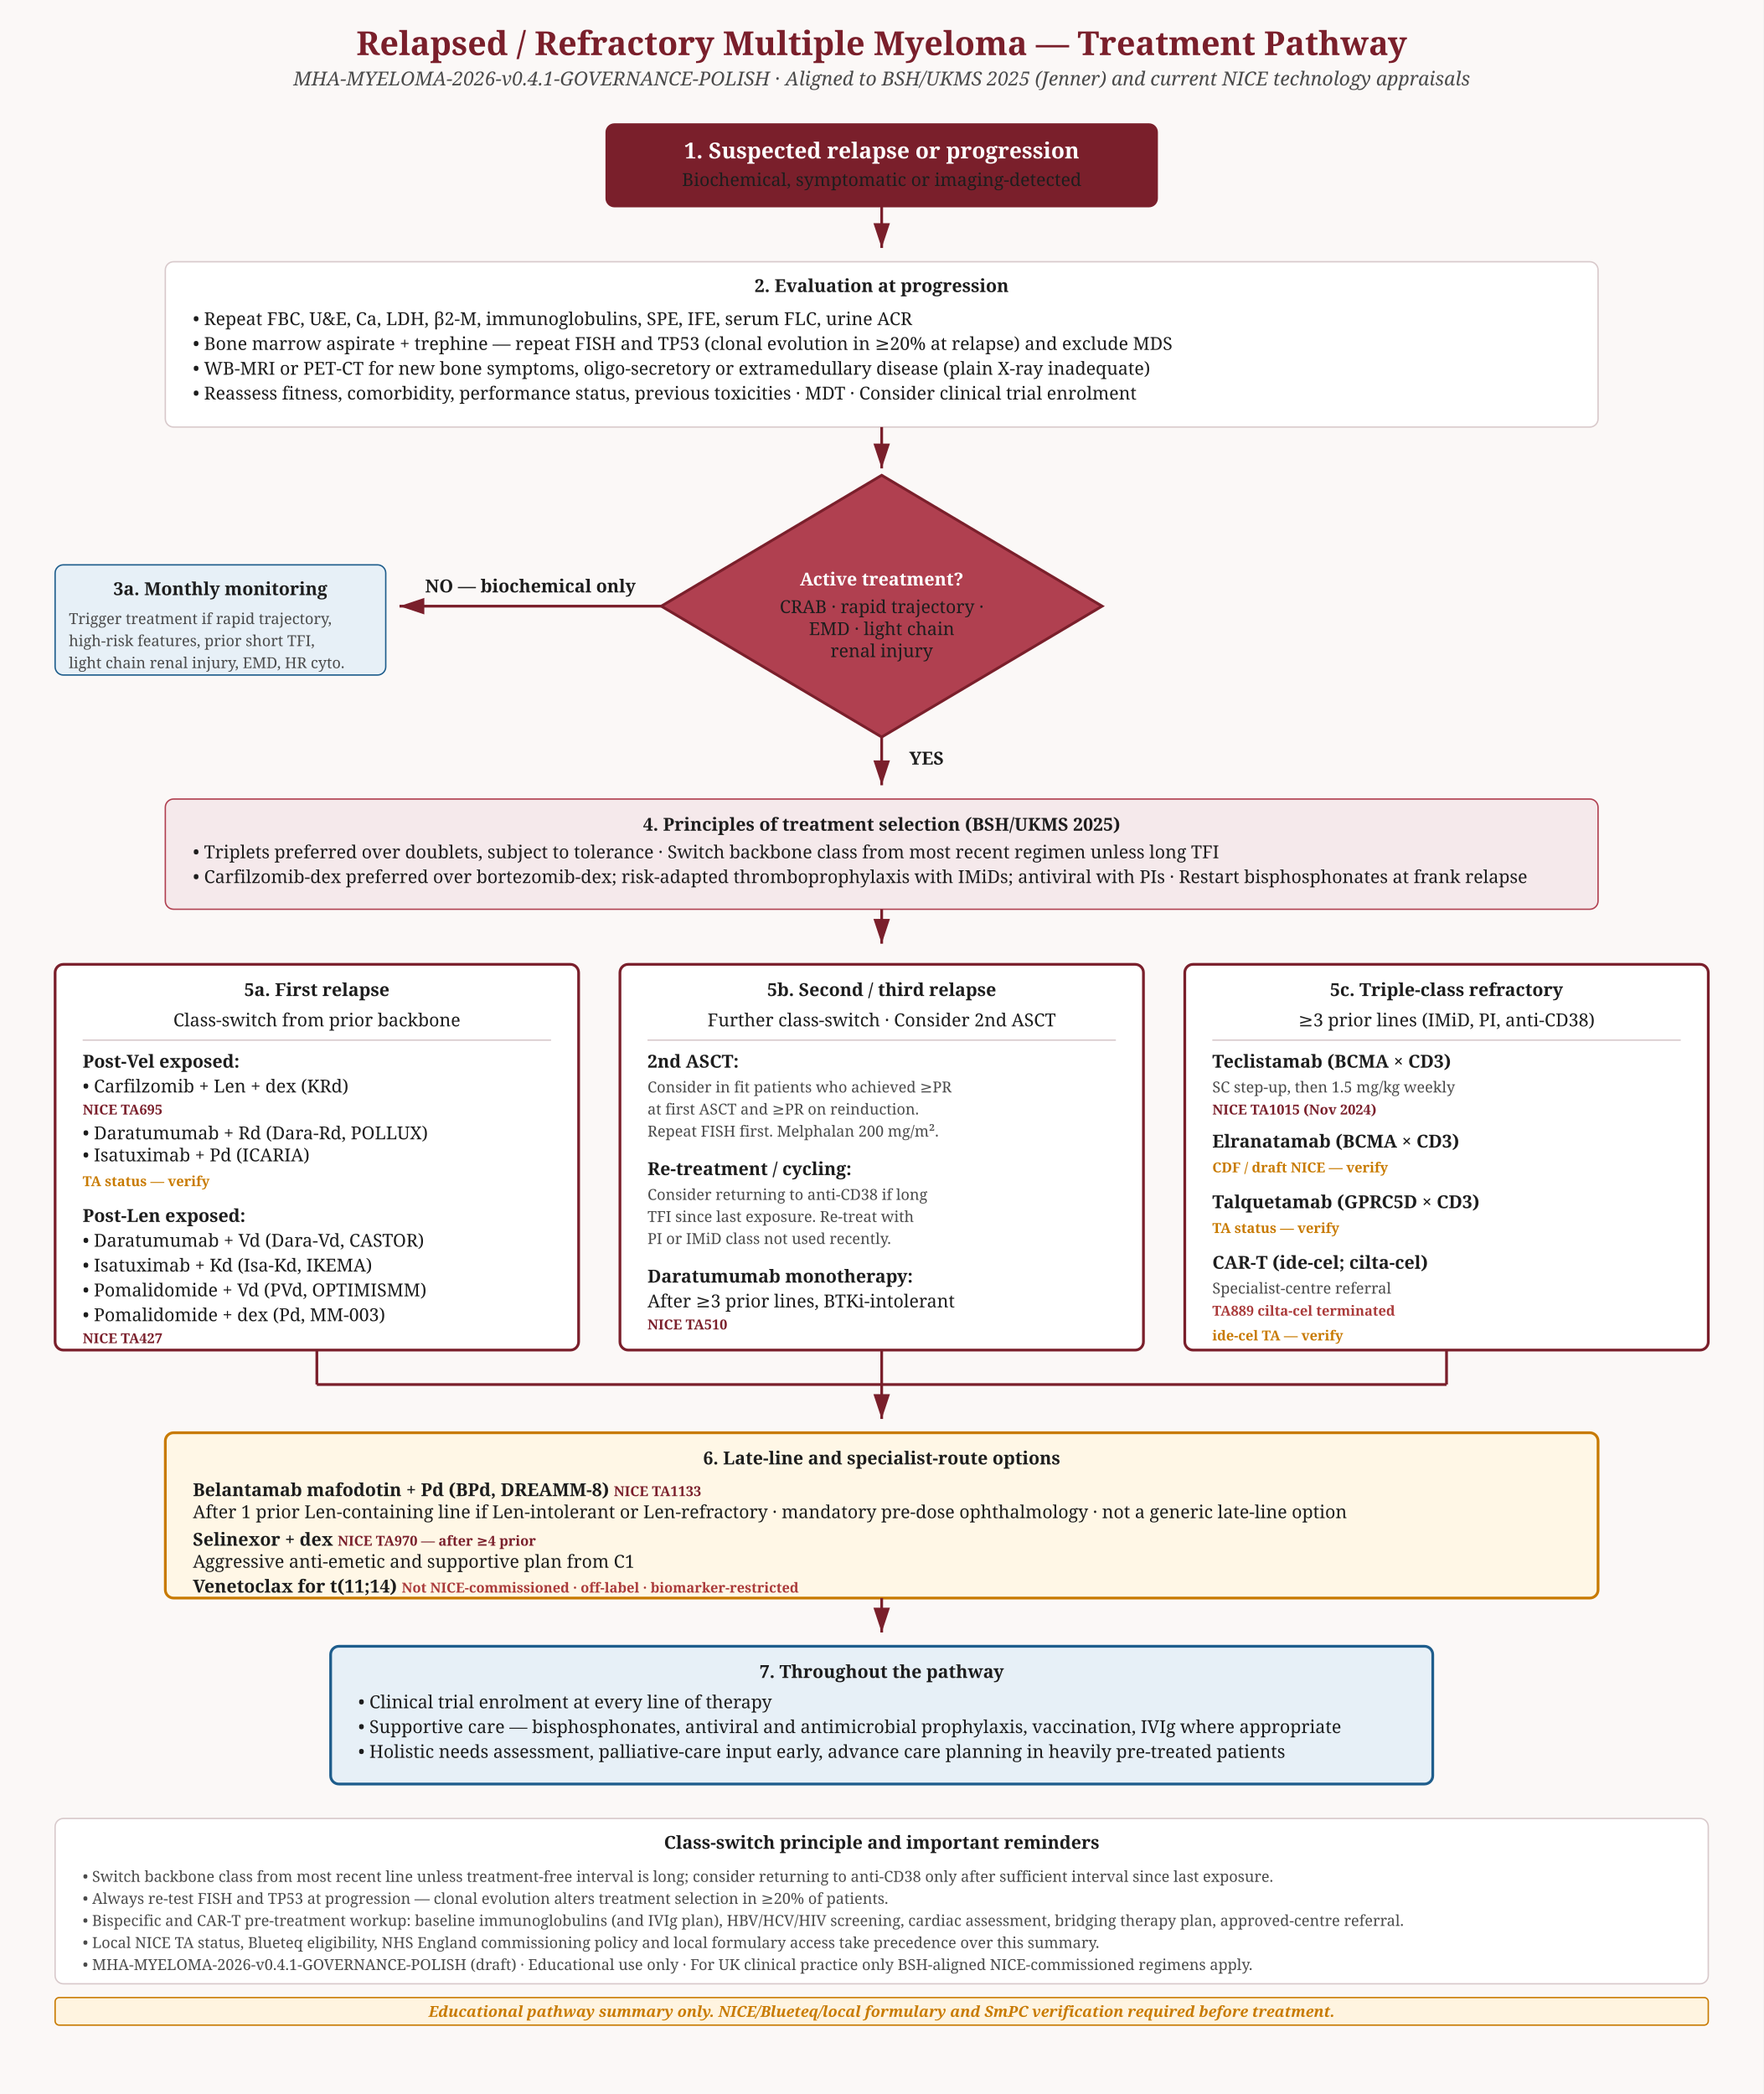
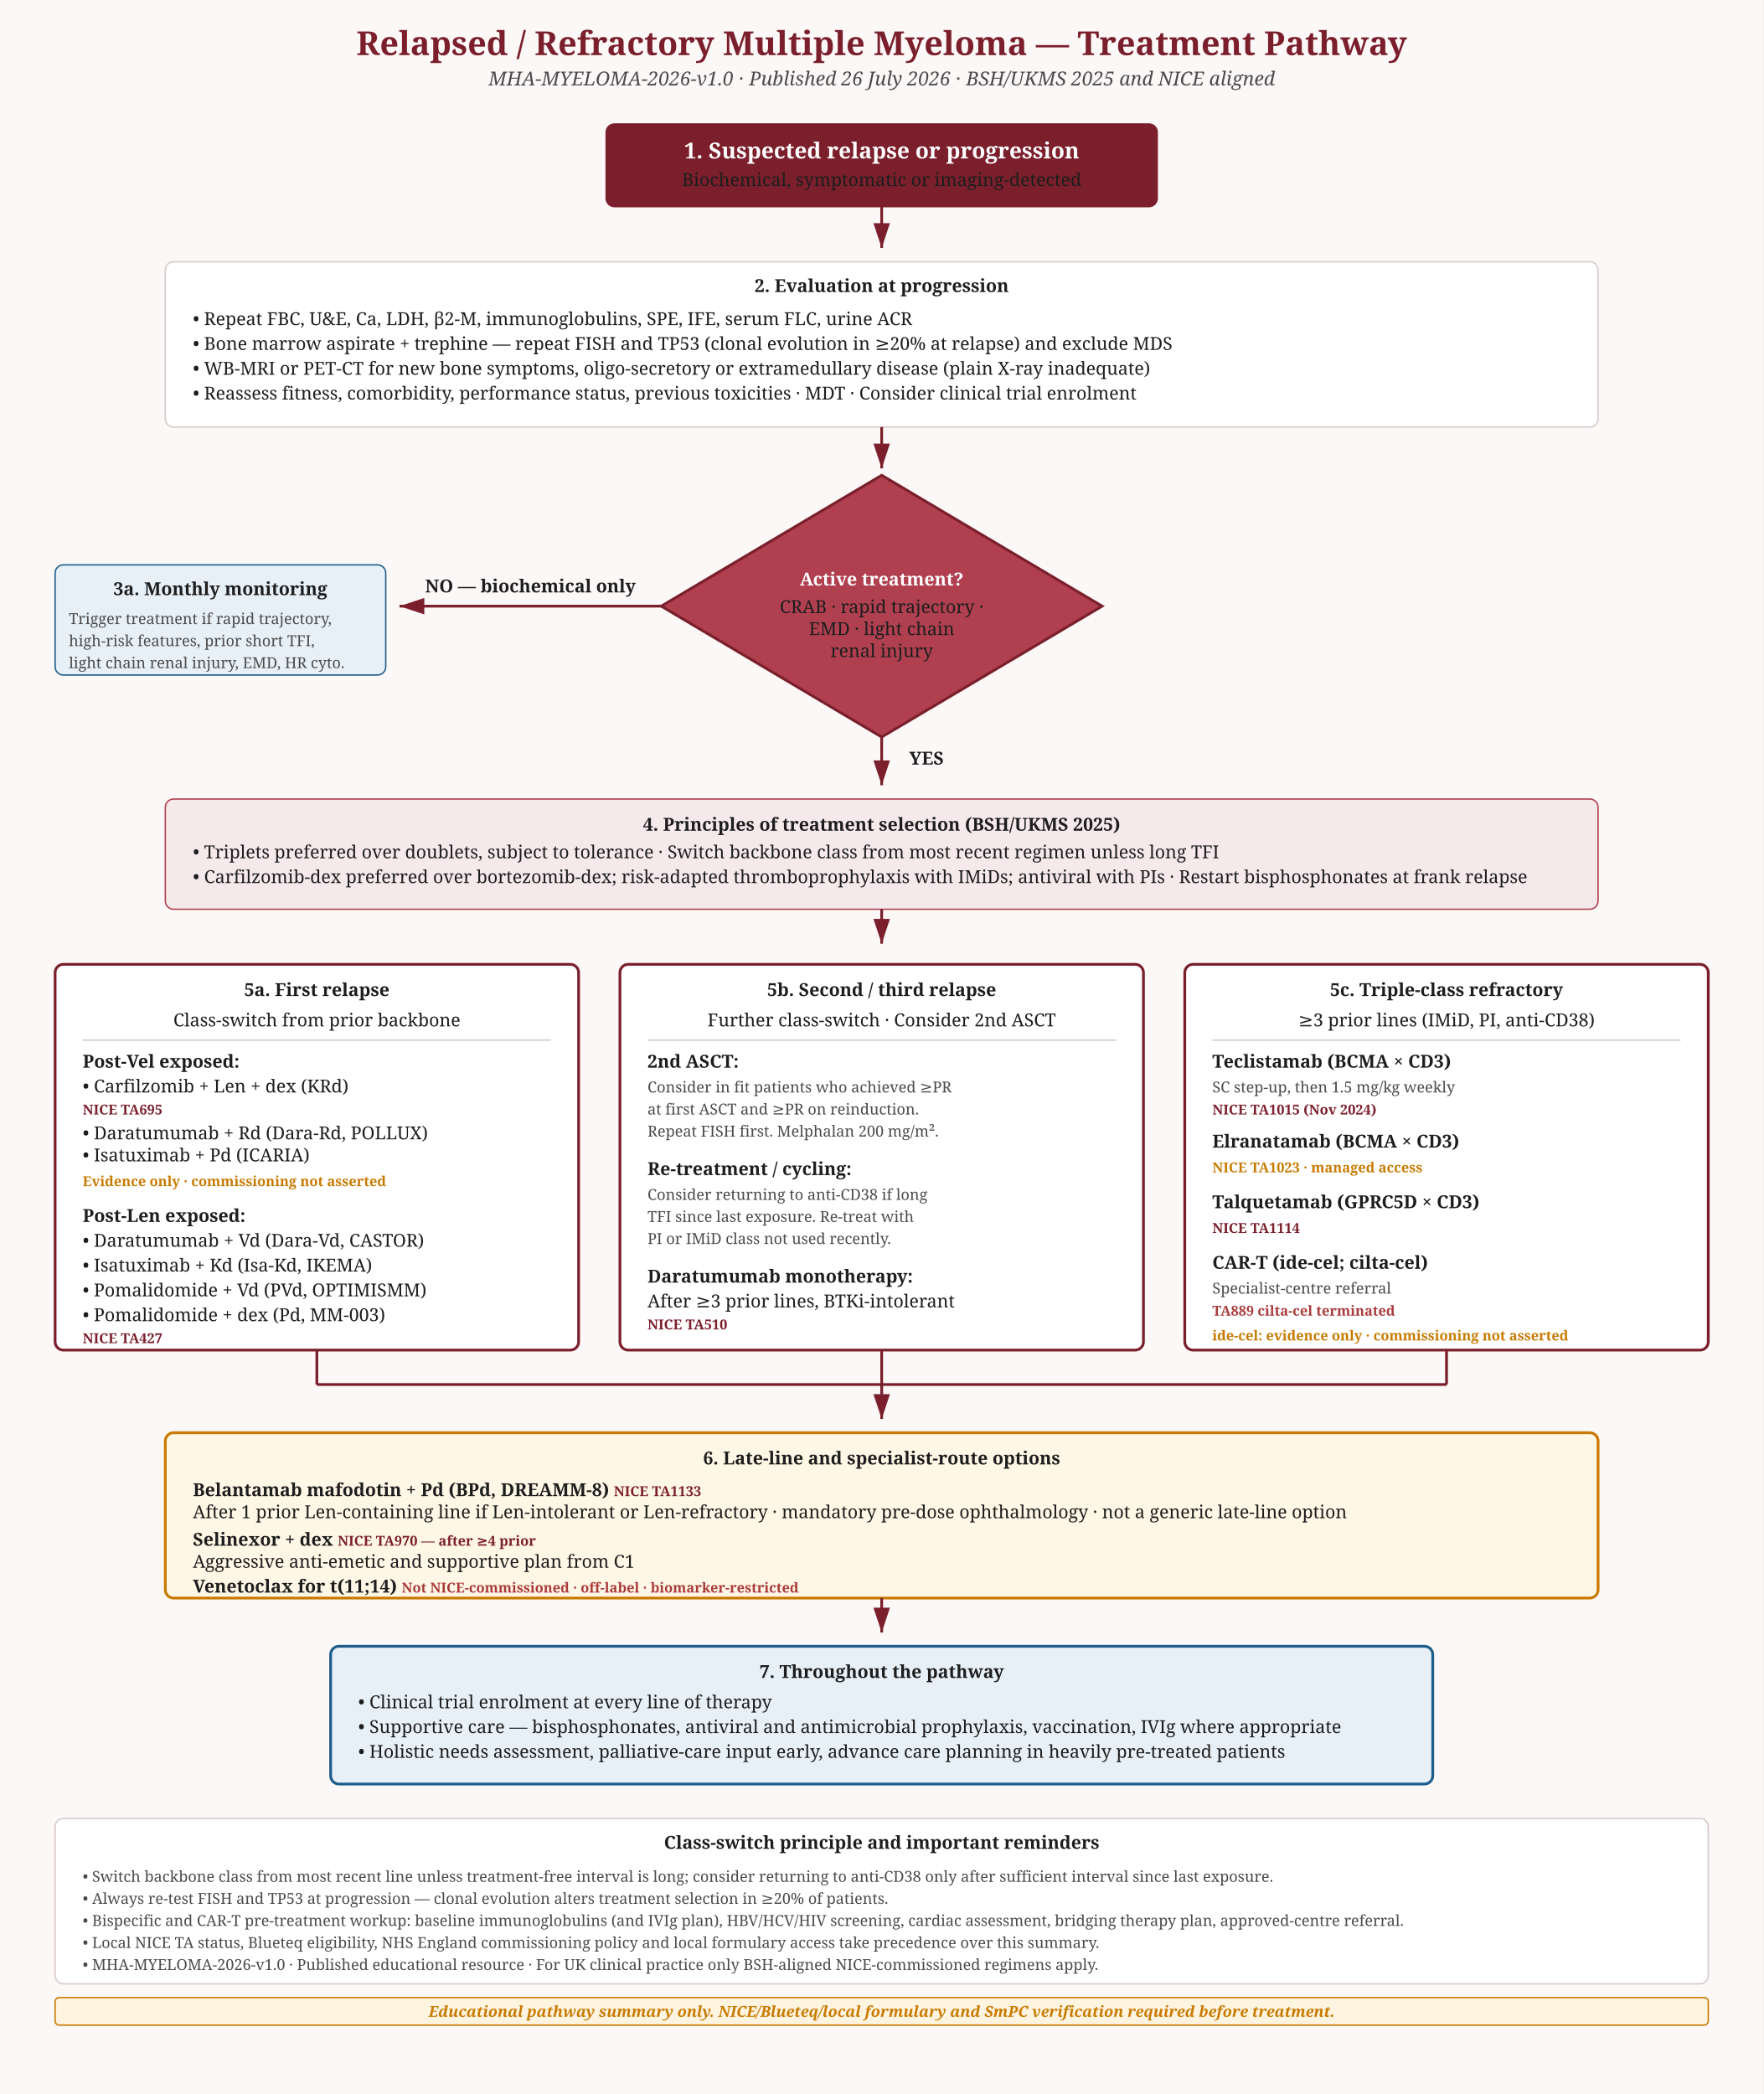
<svg xmlns="http://www.w3.org/2000/svg" viewBox="0 0 1280 1520" font-family="Georgia, serif">
  <defs>
    <marker id="arrow2" markerWidth="10" markerHeight="10" refX="9" refY="3" orient="auto" markerUnits="strokeWidth">
      <path d="M0,0 L0,6 L9,3 z" fill="#7a1f2b" />
    </marker>
  </defs>
  <style>
.title { font-size: 24px; font-weight: bold; fill: #7a1f2b; }
.subtitle { font-size: 14px; fill: #4a4a4a; font-style: italic; }
.section-header { font-size: 16px; font-weight: bold; fill: #fff; }
.box-text { font-size: 13px; fill: #1d1d1d; }
.box-text-bold { font-size: 13px; font-weight: bold; fill: #1d1d1d; }
.box-text-small { font-size: 11px; fill: #4a4a4a; }
.decision-text { font-size: 13px; font-weight: bold; fill: #fff; text-anchor: middle; }
.ta-chip { font-size: 10px; font-weight: bold; fill: #7a1f2b; }
.ta-chip-warn { font-size: 10px; font-weight: bold; fill: #c87a00; }
.ta-chip-off { font-size: 10px; font-weight: bold; fill: #aa3a3a; }
</style>
  <rect width="1280" height="1520" fill="#fbf8f7" />
  <text x="640" y="40" class="title" text-anchor="middle">Relapsed / Refractory Multiple Myeloma — Treatment Pathway</text>
-   <text x="640" y="62" class="subtitle" text-anchor="middle">MHA-MYELOMA-2026-v0.4.1-GOVERNANCE-POLISH · Aligned to BSH/UKMS 2025 (Jenner) and current NICE technology appraisals</text>
+   <text x="640" y="62" class="subtitle" text-anchor="middle">MHA-MYELOMA-2026-v1.0 · Published 26 July 2026 · BSH/UKMS 2025 and NICE aligned</text>
  <rect x="440" y="90" width="400" height="60" rx="6" fill="#7a1f2b" stroke="#7a1f2b" />
  <text x="640" y="115" class="section-header" text-anchor="middle">1. Suspected relapse or progression</text>
  <text x="640" y="135" class="box-text" fill="#fff" text-anchor="middle">Biochemical, symptomatic or imaging-detected</text>
  <line x1="640" y1="150" x2="640" y2="180" stroke="#7a1f2b" stroke-width="2" marker-end="url(#arrow2)" />
  <rect x="120" y="190" width="1040" height="120" rx="6" fill="#fff" stroke="#d8c9cb" stroke-width="1" />
  <text x="640" y="212" class="box-text-bold" text-anchor="middle">2. Evaluation at progression</text>
  <text x="140" y="236" class="box-text">• Repeat FBC, U&amp;E, Ca, LDH, β2-M, immunoglobulins, SPE, IFE, serum FLC, urine ACR</text>
  <text x="140" y="254" class="box-text">• Bone marrow aspirate + trephine — repeat FISH and TP53 (clonal evolution in ≥20% at relapse) and exclude MDS</text>
  <text x="140" y="272" class="box-text">• WB-MRI or PET-CT for new bone symptoms, oligo-secretory or extramedullary disease (plain X-ray inadequate)</text>
  <text x="140" y="290" class="box-text">• Reassess fitness, comorbidity, performance status, previous toxicities · MDT · Consider clinical trial enrolment</text>
  <line x1="640" y1="310" x2="640" y2="340" stroke="#7a1f2b" stroke-width="2" marker-end="url(#arrow2)" />
  <polygon points="640,345 800,440 640,535 480,440" fill="#b04050" stroke="#7a1f2b" stroke-width="2" />
  <text x="640" y="425" class="decision-text">Active treatment?</text>
  <text x="640" y="445" class="box-text" fill="#fff" text-anchor="middle">CRAB · rapid trajectory ·</text>
  <text x="640" y="461" class="box-text" fill="#fff" text-anchor="middle">EMD · light chain</text>
  <text x="640" y="477" class="box-text" fill="#fff" text-anchor="middle">renal injury</text>
  <line x1="480" y1="440" x2="290" y2="440" stroke="#7a1f2b" stroke-width="2" marker-end="url(#arrow2)" />
  <text x="385" y="430" class="box-text-bold" text-anchor="middle" fill="#7a1f2b">NO — biochemical only</text>
  <line x1="640" y1="535" x2="640" y2="570" stroke="#7a1f2b" stroke-width="2" marker-end="url(#arrow2)" />
  <text x="660" y="555" class="box-text-bold" fill="#7a1f2b">YES</text>
  <rect x="40" y="410" width="240" height="80" rx="6" fill="#e7f0f7" stroke="#1e5d8c" stroke-width="1" />
  <text x="160" y="432" class="box-text-bold" text-anchor="middle">3a. Monthly monitoring</text>
  <text x="50" y="453" class="box-text-small">Trigger treatment if rapid trajectory,</text>
  <text x="50" y="469" class="box-text-small">high-risk features, prior short TFI,</text>
  <text x="50" y="485" class="box-text-small">light chain renal injury, EMD, HR cyto.</text>
  <rect x="120" y="580" width="1040" height="80" rx="6" fill="#f5e9eb" stroke="#b04050" />
  <text x="640" y="603" class="box-text-bold" text-anchor="middle">4. Principles of treatment selection (BSH/UKMS 2025)</text>
  <text x="140" y="623" class="box-text">• Triplets preferred over doublets, subject to tolerance · Switch backbone class from most recent regimen unless long TFI</text>
  <text x="140" y="641" class="box-text">• Carfilzomib-dex preferred over bortezomib-dex; risk-adapted thromboprophylaxis with IMiDs; antiviral with PIs · Restart bisphosphonates at frank relapse</text>
  <line x1="640" y1="660" x2="640" y2="685" stroke="#7a1f2b" stroke-width="2" marker-end="url(#arrow2)" />
  <rect x="40" y="700" width="380" height="280" rx="6" fill="#fff" stroke="#7a1f2b" stroke-width="2" />
  <text x="230" y="723" class="box-text-bold" text-anchor="middle">5a. First relapse</text>
  <text x="230" y="745" class="box-text" text-anchor="middle">Class-switch from prior backbone</text>
  <line x1="60" y1="755" x2="400" y2="755" stroke="#d8c9cb" />
  <text x="60" y="775" class="box-text-bold">Post-Vel exposed:</text>
  <text x="60" y="793" class="box-text">• Carfilzomib + Len + dex (KRd)</text>
  <text x="60" y="809" class="ta-chip">NICE TA695</text>
  <text x="60" y="827" class="box-text">• Daratumumab + Rd (Dara-Rd, POLLUX)</text>
  <text x="60" y="843" class="box-text">• Isatuximab + Pd (ICARIA)</text>
-   <text x="60" y="861" class="ta-chip-warn">TA status — verify</text>
+   <text x="60" y="861" class="ta-chip-warn">Evidence only · commissioning not asserted</text>
  <text x="60" y="887" class="box-text-bold">Post-Len exposed:</text>
  <text x="60" y="905" class="box-text">• Daratumumab + Vd (Dara-Vd, CASTOR)</text>
  <text x="60" y="923" class="box-text">• Isatuximab + Kd (Isa-Kd, IKEMA)</text>
  <text x="60" y="941" class="box-text">• Pomalidomide + Vd (PVd, OPTIMISMM)</text>
  <text x="60" y="959" class="box-text">• Pomalidomide + dex (Pd, MM-003)</text>
  <text x="60" y="975" class="ta-chip">NICE TA427</text>
  <rect x="450" y="700" width="380" height="280" rx="6" fill="#fff" stroke="#7a1f2b" stroke-width="2" />
  <text x="640" y="723" class="box-text-bold" text-anchor="middle">5b. Second / third relapse</text>
  <text x="640" y="745" class="box-text" text-anchor="middle">Further class-switch · Consider 2nd ASCT</text>
  <line x1="470" y1="755" x2="810" y2="755" stroke="#d8c9cb" />
  <text x="470" y="775" class="box-text-bold">2nd ASCT:</text>
  <text x="470" y="793" class="box-text-small">Consider in fit patients who achieved ≥PR</text>
  <text x="470" y="809" class="box-text-small">at first ASCT and ≥PR on reinduction.</text>
  <text x="470" y="825" class="box-text-small">Repeat FISH first. Melphalan 200 mg/m².</text>
  <text x="470" y="853" class="box-text-bold">Re-treatment / cycling:</text>
  <text x="470" y="871" class="box-text-small">Consider returning to anti-CD38 if long</text>
  <text x="470" y="887" class="box-text-small">TFI since last exposure. Re-treat with</text>
  <text x="470" y="903" class="box-text-small">PI or IMiD class not used recently.</text>
  <text x="470" y="931" class="box-text-bold">Daratumumab monotherapy:</text>
  <text x="470" y="949" class="box-text">After ≥3 prior lines, BTKi-intolerant</text>
  <text x="470" y="965" class="ta-chip">NICE TA510</text>
  <rect x="860" y="700" width="380" height="280" rx="6" fill="#fff" stroke="#7a1f2b" stroke-width="2" />
  <text x="1050" y="723" class="box-text-bold" text-anchor="middle">5c. Triple-class refractory</text>
  <text x="1050" y="745" class="box-text" text-anchor="middle">≥3 prior lines (IMiD, PI, anti-CD38)</text>
  <line x1="880" y1="755" x2="1220" y2="755" stroke="#d8c9cb" />
  <text x="880" y="775" class="box-text-bold">Teclistamab (BCMA × CD3)</text>
  <text x="880" y="793" class="box-text-small">SC step-up, then 1.5 mg/kg weekly</text>
  <text x="880" y="809" class="ta-chip">NICE TA1015 (Nov 2024)</text>
  <text x="880" y="833" class="box-text-bold">Elranatamab (BCMA × CD3)</text>
-   <text x="880" y="851" class="ta-chip-warn">CDF / draft NICE — verify</text>
+   <text x="880" y="851" class="ta-chip-warn">NICE TA1023 · managed access</text>
  <text x="880" y="877" class="box-text-bold">Talquetamab (GPRC5D × CD3)</text>
-   <text x="880" y="895" class="ta-chip-warn">TA status — verify</text>
+   <text x="880" y="895" class="ta-chip">NICE TA1114</text>
  <text x="880" y="921" class="box-text-bold">CAR-T (ide-cel; cilta-cel)</text>
  <text x="880" y="939" class="box-text-small">Specialist-centre referral</text>
  <text x="880" y="955" class="ta-chip-off">TA889 cilta-cel terminated</text>
-   <text x="880" y="973" class="ta-chip-warn">ide-cel TA — verify</text>
+   <text x="880" y="973" class="ta-chip-warn">ide-cel: evidence only · commissioning not asserted</text>
  <line x1="230" y1="980" x2="230" y2="1005" stroke="#7a1f2b" stroke-width="2" />
  <line x1="640" y1="980" x2="640" y2="1005" stroke="#7a1f2b" stroke-width="2" />
  <line x1="1050" y1="980" x2="1050" y2="1005" stroke="#7a1f2b" stroke-width="2" />
  <line x1="230" y1="1005" x2="1050" y2="1005" stroke="#7a1f2b" stroke-width="2" />
  <line x1="640" y1="1005" x2="640" y2="1030" stroke="#7a1f2b" stroke-width="2" marker-end="url(#arrow2)" />
  <rect x="120" y="1040" width="1040" height="120" rx="6" fill="#fff7e6" stroke="#c87a00" stroke-width="2" />
  <text x="640" y="1063" class="box-text-bold" text-anchor="middle">6. Late-line and specialist-route options</text>
  <text x="140" y="1086" class="box-text-bold">Belantamab mafodotin + Pd (BPd, DREAMM-8) <tspan class="ta-chip">NICE TA1133</tspan>
  </text>
  <text x="140" y="1102" class="box-text">After 1 prior Len-containing line if Len-intolerant or Len-refractory · mandatory pre-dose ophthalmology · not a generic late-line option</text>
  <text x="140" y="1122" class="box-text-bold">Selinexor + dex <tspan class="ta-chip">NICE TA970 — after ≥4 prior</tspan>
  </text>
  <text x="140" y="1138" class="box-text">Aggressive anti-emetic and supportive plan from C1</text>
  <text x="140" y="1156" class="box-text-bold">Venetoclax for t(11;14) <tspan class="ta-chip-off">Not NICE-commissioned · off-label · biomarker-restricted</tspan>
  </text>
  <line x1="640" y1="1160" x2="640" y2="1185" stroke="#7a1f2b" stroke-width="2" marker-end="url(#arrow2)" />
  <rect x="240" y="1195" width="800" height="100" rx="6" fill="#e7f0f7" stroke="#1e5d8c" stroke-width="2" />
  <text x="640" y="1218" class="box-text-bold" text-anchor="middle">7. Throughout the pathway</text>
  <text x="260" y="1240" class="box-text">• Clinical trial enrolment at every line of therapy</text>
  <text x="260" y="1258" class="box-text">• Supportive care — bisphosphonates, antiviral and antimicrobial prophylaxis, vaccination, IVIg where appropriate</text>
  <text x="260" y="1276" class="box-text">• Holistic needs assessment, palliative-care input early, advance care planning in heavily pre-treated patients</text>
  <rect x="40" y="1320" width="1200" height="120" rx="6" fill="#fff" stroke="#d8c9cb" />
  <text x="640" y="1342" class="box-text-bold" text-anchor="middle">Class-switch principle and important reminders</text>
  <text x="60" y="1366" class="box-text-small">• Switch backbone class from most recent line unless treatment-free interval is long; consider returning to anti-CD38 only after sufficient interval since last exposure.</text>
  <text x="60" y="1382" class="box-text-small">• Always re-test FISH and TP53 at progression — clonal evolution alters treatment selection in ≥20% of patients.</text>
  <text x="60" y="1398" class="box-text-small">• Bispecific and CAR-T pre-treatment workup: baseline immunoglobulins (and IVIg plan), HBV/HCV/HIV screening, cardiac assessment, bridging therapy plan, approved-centre referral.</text>
  <text x="60" y="1414" class="box-text-small">• Local NICE TA status, Blueteq eligibility, NHS England commissioning policy and local formulary access take precedence over this summary.</text>
-   <text x="60" y="1430" class="box-text-small">• MHA-MYELOMA-2026-v0.4.1-GOVERNANCE-POLISH (draft) · Educational use only · For UK clinical practice only BSH-aligned NICE-commissioned regimens apply.</text>
+   <text x="60" y="1430" class="box-text-small">• MHA-MYELOMA-2026-v1.0 · Published educational resource · For UK clinical practice only BSH-aligned NICE-commissioned regimens apply.</text>
  <rect x="40" y="1450" width="1200" height="20" rx="3" fill="#fff4e0" stroke="#c87a00" />
  <text x="640" y="1464" font-family="Georgia, serif" font-size="11" font-style="italic" fill="#c87a00" text-anchor="middle" font-weight="bold">Educational pathway summary only. NICE/Blueteq/local formulary and SmPC verification required before treatment.</text>
</svg>
